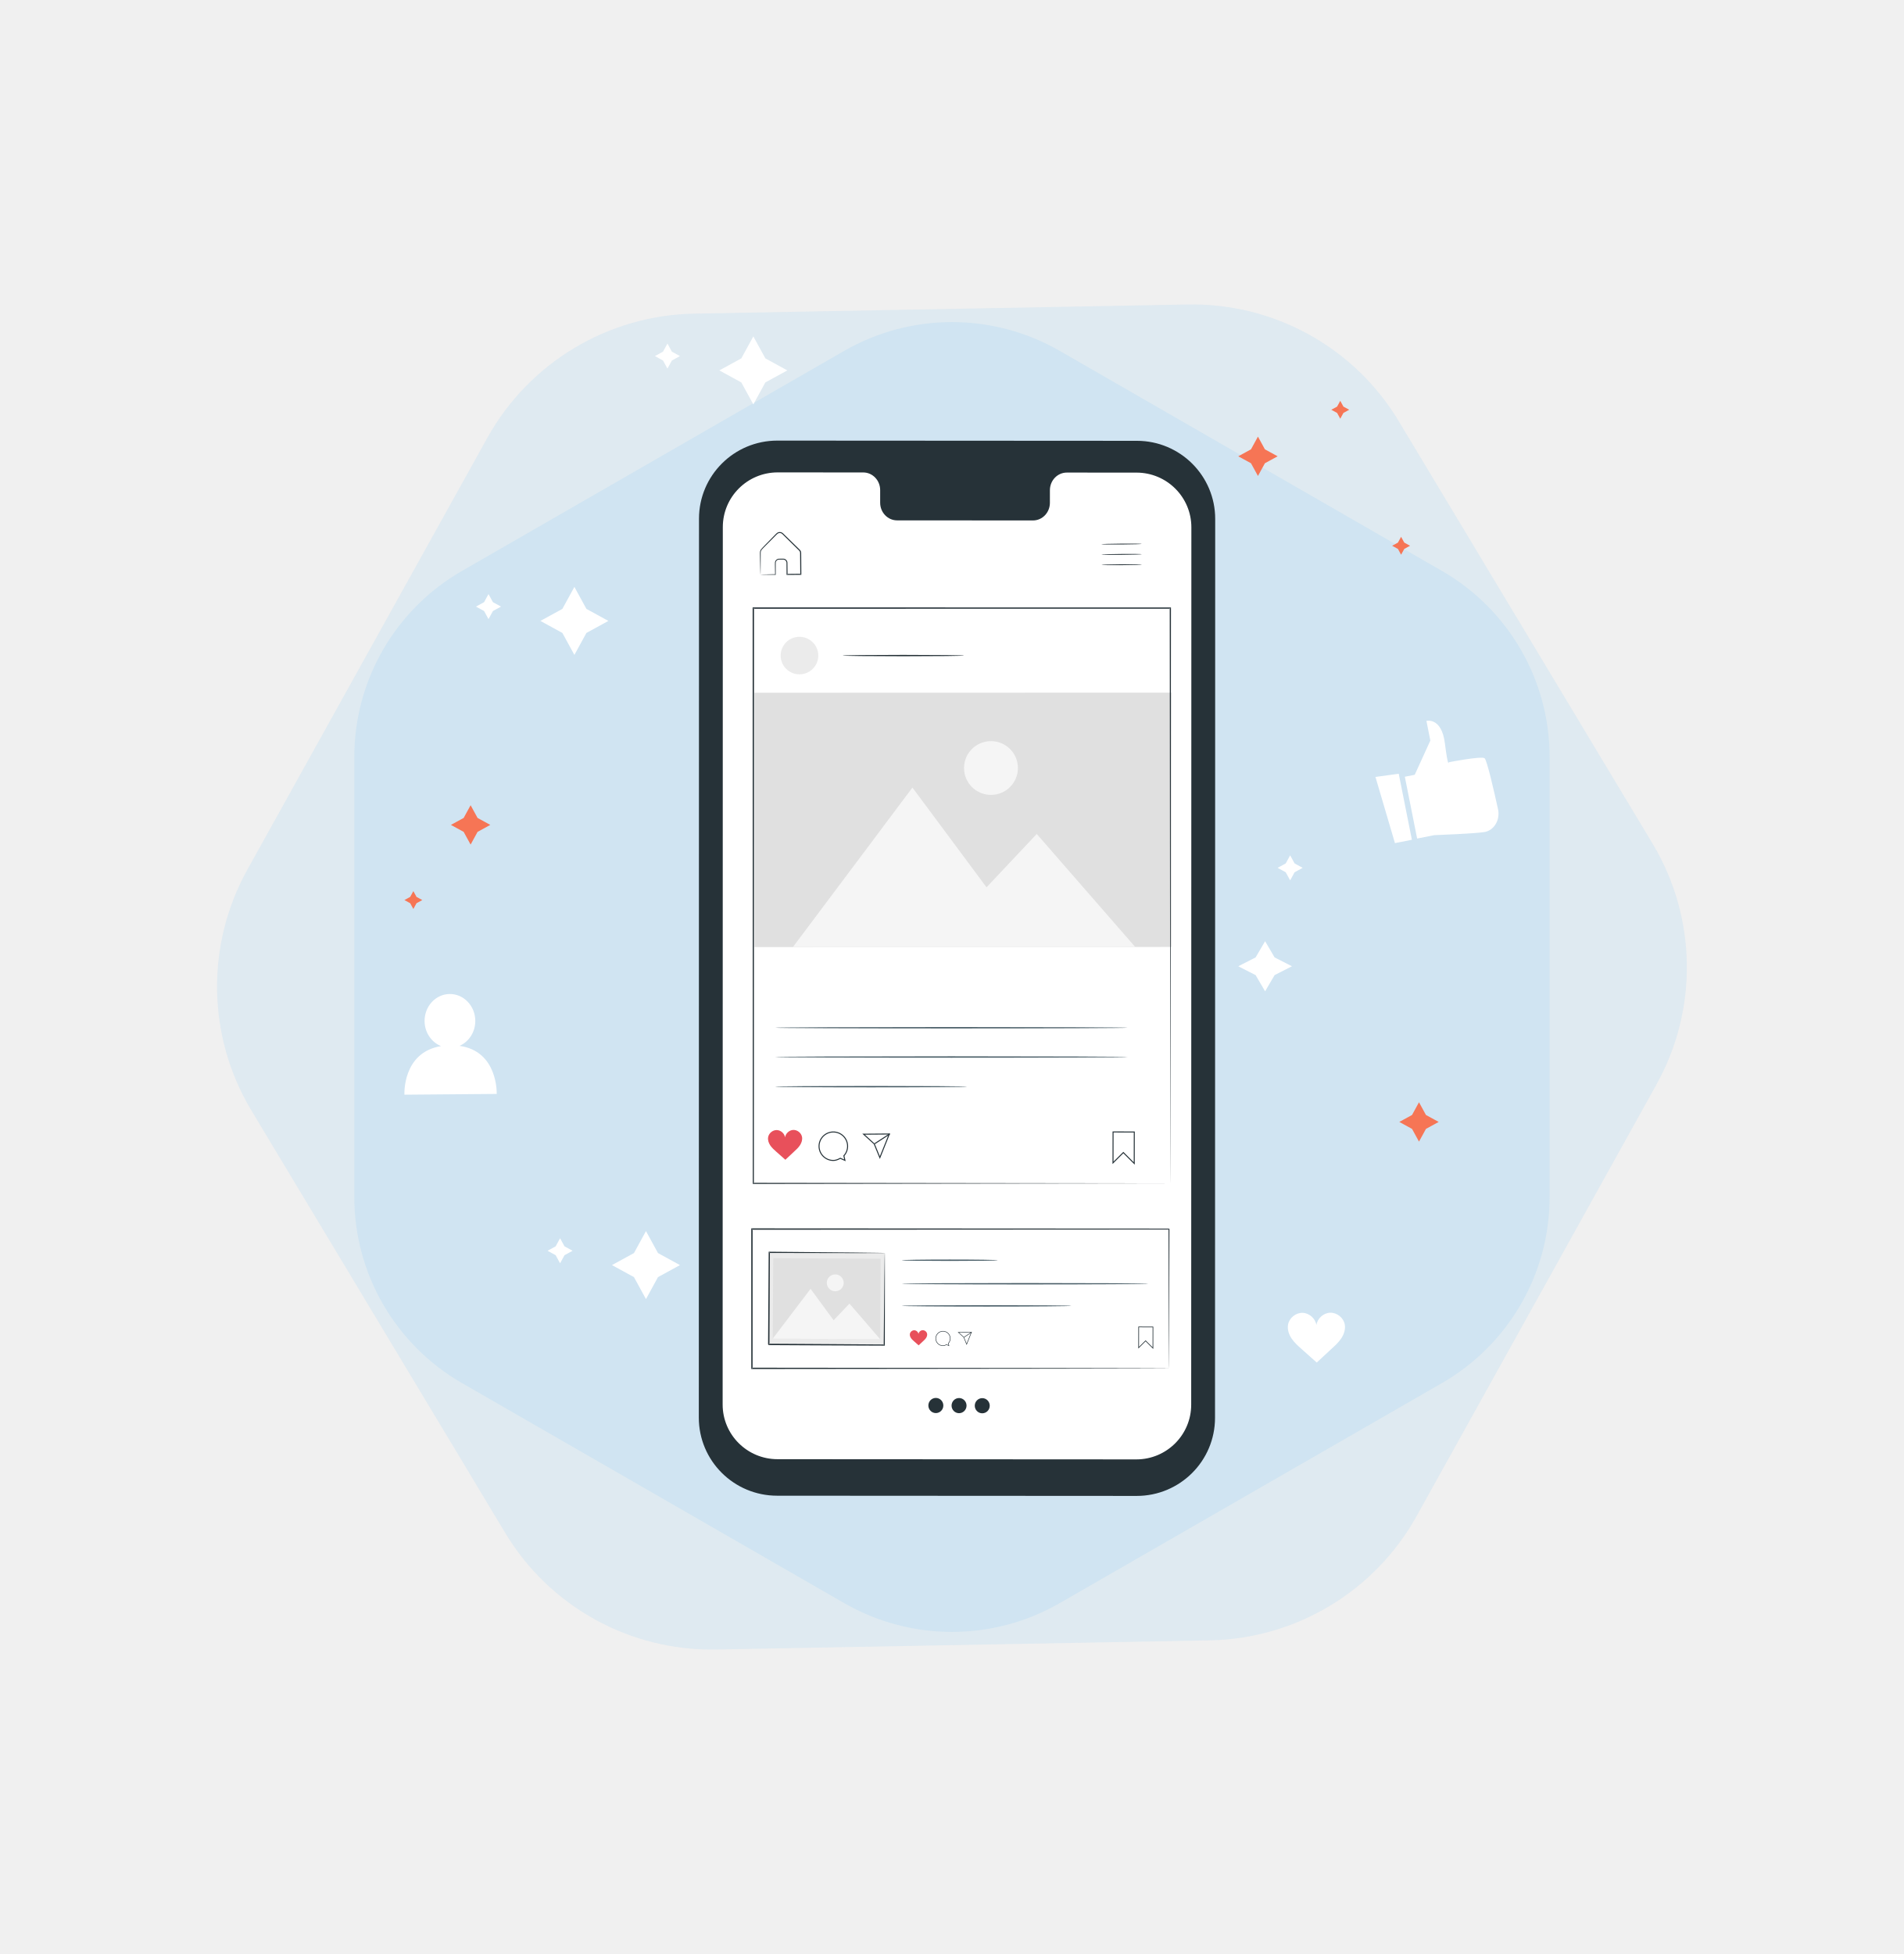
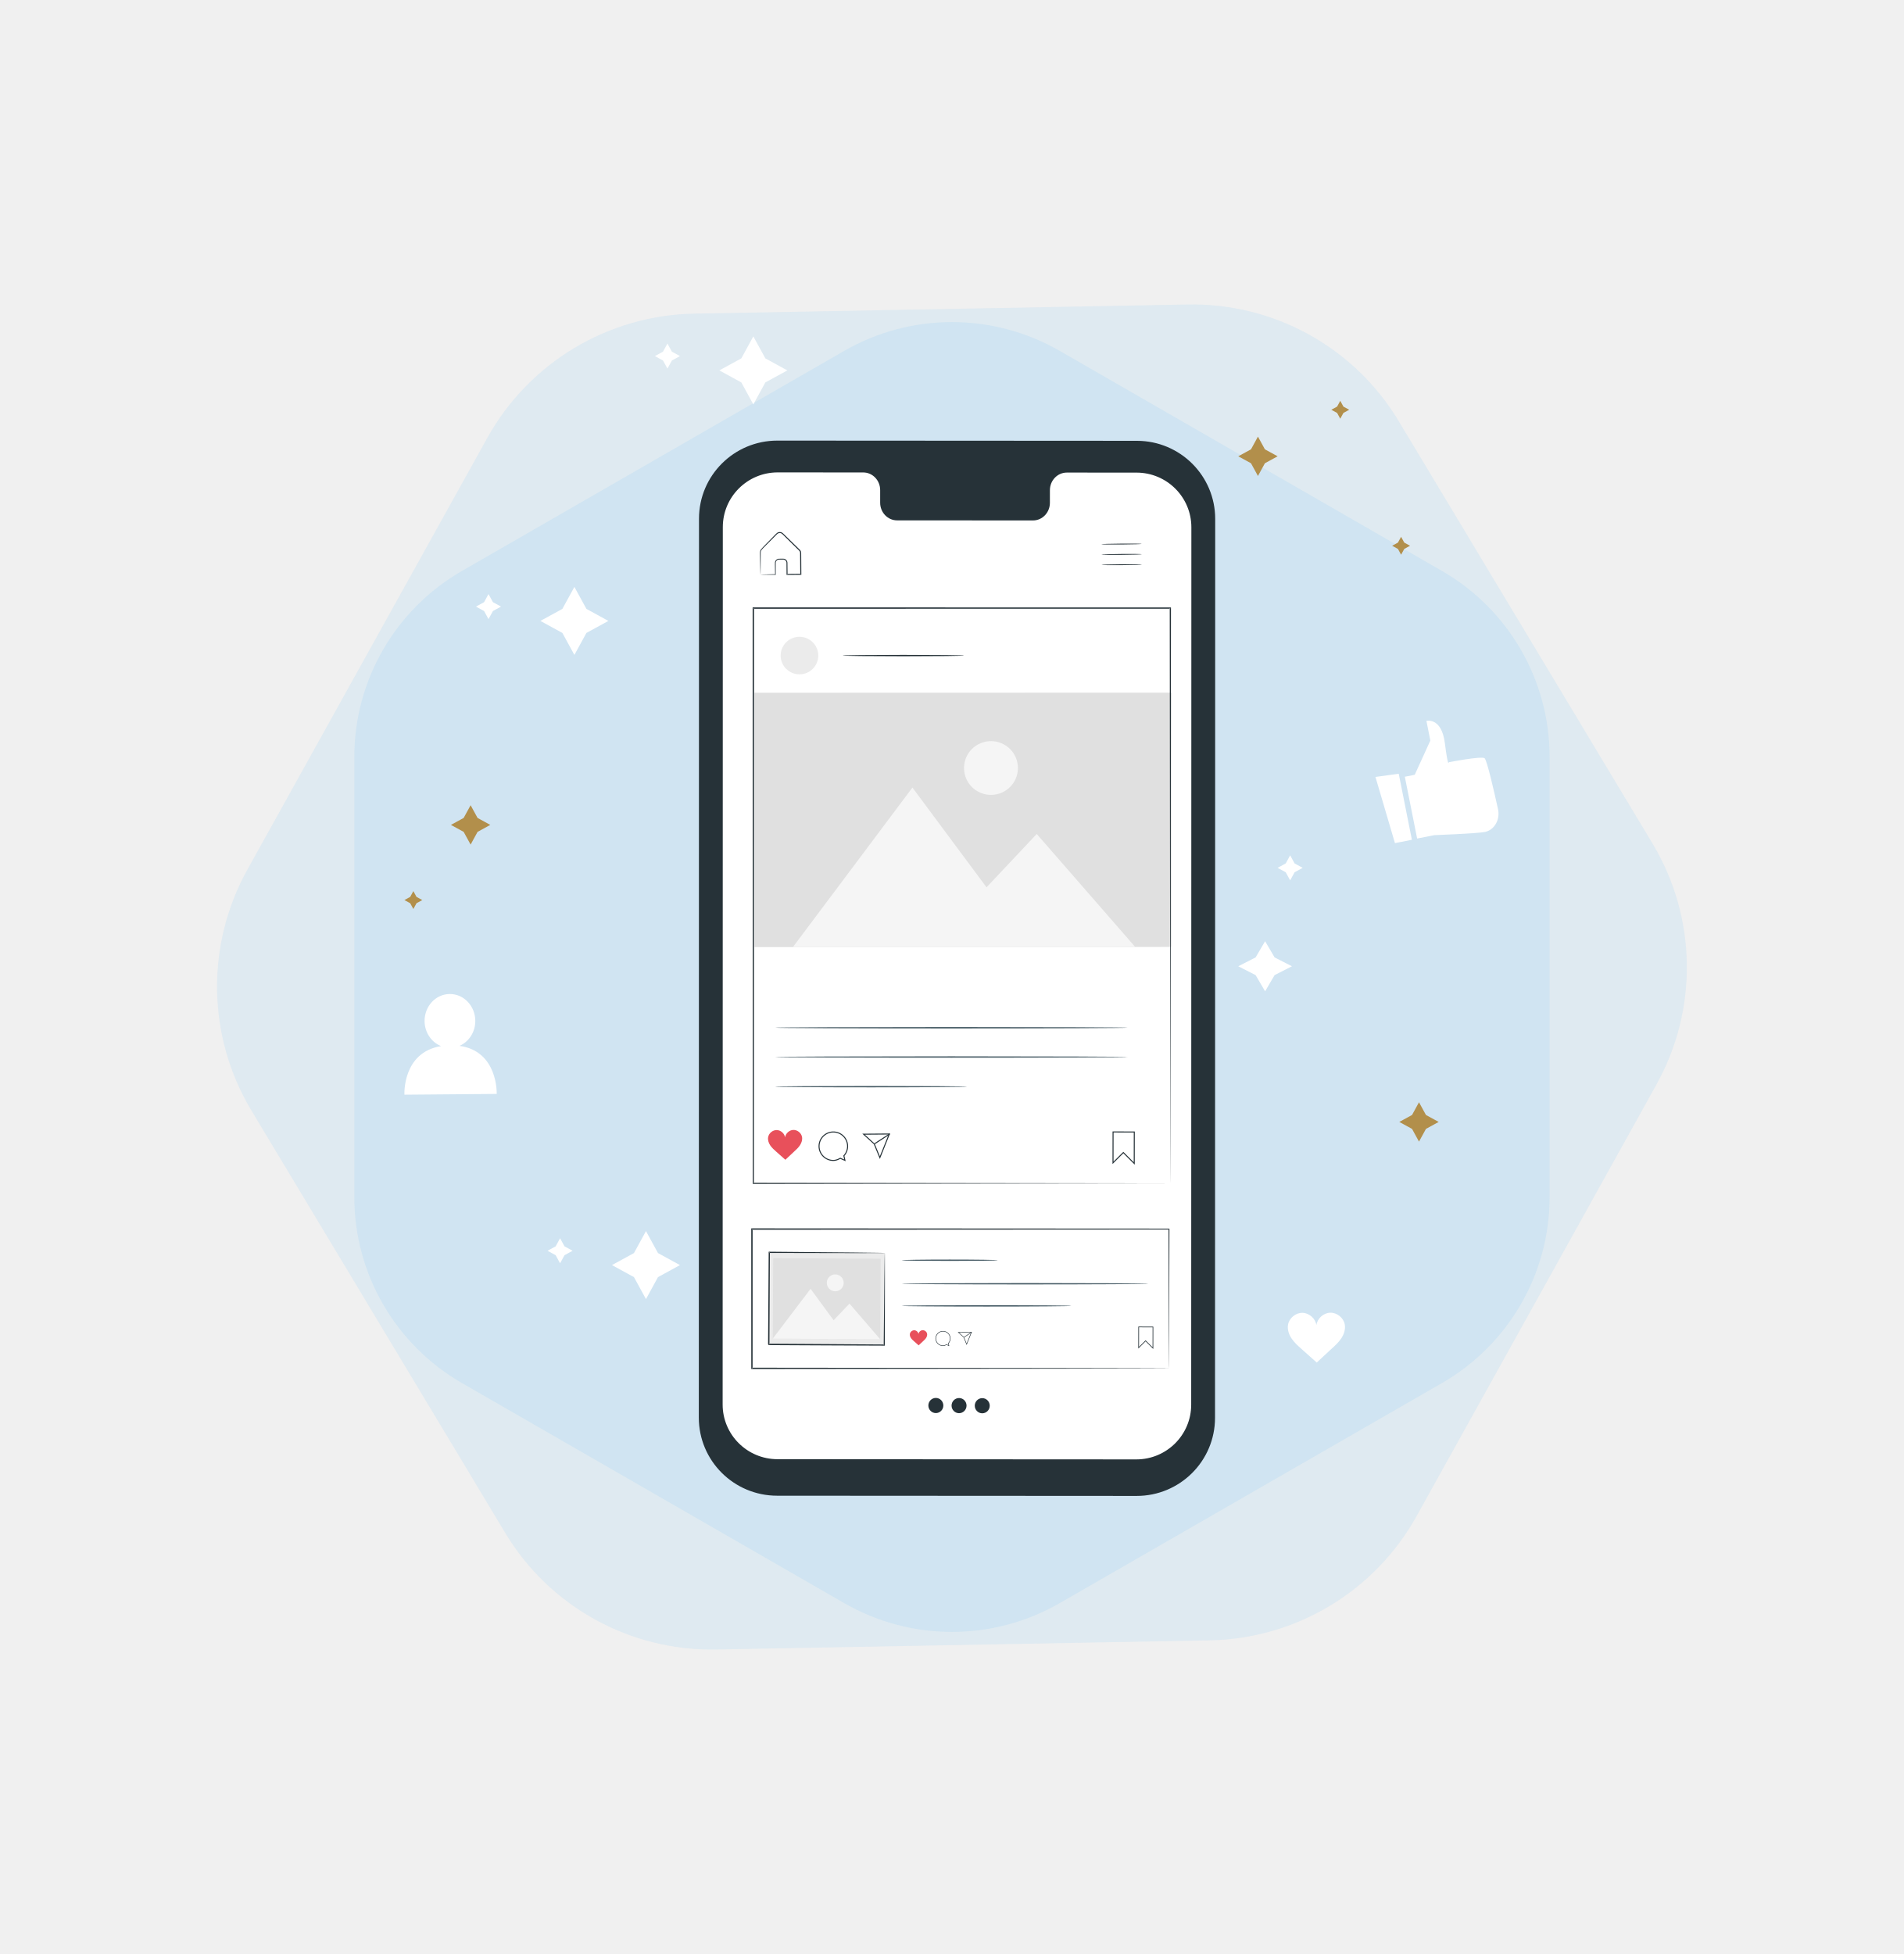
<svg xmlns="http://www.w3.org/2000/svg" width="532" height="546" viewBox="0 0 532 546">
  <g fill="none" fill-rule="evenodd">
    <path fill="#5EB9F5" fill-rule="nonzero" d="M70.238 310.277l70.944 118.07c12.376 20.599 34.83 33.013 58.9 32.568l137.96-2.556c24.072-.446 46.104-13.684 57.798-34.728l67.025-120.612c11.694-21.044 11.274-46.698-1.103-67.296l-70.944-118.07c-12.376-20.599-34.83-33.013-58.9-32.568l-137.96 2.556c-24.072.446-46.104 13.684-57.798 34.728L69.135 242.981c-11.694 21.044-11.274 46.698 1.103 67.296z" opacity=".121" />
    <path fill="#5EB9F5" fill-rule="nonzero" d="M99 211.519V334.48c0 21.452 11.477 41.275 30.109 52l106.782 61.474c18.632 10.727 41.586 10.727 60.218 0l106.782-61.473c18.632-10.726 30.109-30.549 30.109-52V211.518c0-21.452-11.477-41.275-30.109-52L296.11 98.044c-18.632-10.727-41.586-10.727-60.218 0L129.11 159.518C110.477 170.244 99 190.067 99 211.518z" opacity=".121" />
    <g>
      <path fill="#FFF" d="M97.5 0L94.141 6.141 88 9.501 94.141 12.859 97.5 19 100.859 12.859 107 9.501 100.859 6.141zM240.5 169L243.152 173.526 248 176 243.152 178.475 240.5 183 237.848 178.475 233 176 237.848 173.526zM247.5 145L248.738 147.262 251 148.5 248.738 149.738 247.5 152 246.263 149.738 244 148.5 246.263 147.262zM73.5 2L74.737 4.262 77 5.5 74.737 6.737 73.5 9 72.263 6.737 70 5.5 72.263 4.262zM47.5 70L44.141 76.141 38 79.501 44.141 82.859 47.5 89 50.859 82.859 57 79.501 50.859 76.141zM23.5 72L24.737 74.262 27 75.5 24.737 76.737 23.5 79 22.263 76.737 20 75.5 22.263 74.262zM67.5 250L64.141 256.141 58 259.501 64.141 262.859 67.5 269 70.859 262.859 77 259.501 70.859 256.141zM43.5 252L44.737 254.262 47 255.5 44.737 256.737 43.5 259 42.263 256.737 40 255.5 42.263 254.262z" transform="translate(113 94)" />
      <g fill="#FFF">
        <path d="M15.397 91.242c2.608-1.13 4.437-3.847 4.412-7.022-.038-4.157-3.24-7.502-7.154-7.47-3.913.033-7.056 3.43-7.019 7.588.029 3.203 1.942 5.906 4.606 6.97C-.64 93.086.007 104.886.007 104.886l25.787-.214s.434-11.943-10.397-13.43M262.749 169.034c-.366-1.849-2.196-3.294-4.084-3.225-1.873.066-3.578 1.612-3.832 3.46-.271-1.845-1.99-3.376-3.863-3.426-1.89-.052-3.707 1.41-4.055 3.26-.254 1.349.21 2.752.972 3.895.761 1.142 1.802 2.068 2.83 2.98 1.442 1.277 2.773 2.478 4.215 3.756 1.428-1.29 2.644-2.502 4.075-3.792 1.02-.921 2.053-1.856 2.804-3.005.751-1.15 1.203-2.557.938-3.903M279.543 16.043l2.764-.546 4.363-9.563-1.093-5.495s4.218-1.105 5.148 6.189c.93 7.295 1.11 5.355 1.11 5.355s9.075-1.757 9.984-1.12c.662.46 2.696 9.386 3.76 14.235.536 2.44-.52 5.017-2.69 6.048-.31.147-.628.26-.952.323-2.26.447-14.182.899-14.182.899l-4.774.943-3.438-17.268zM271.333 16.098L276.781 34.59 281.513 33.654 277.84 15.206z" transform="translate(113 94) translate(0 107)" />
      </g>
      <g>
        <path fill="#263238" d="M122.609 295l-100.47-.06C10.054 294.934.263 285.162.265 273.112l.05-251.175C.317 9.881 10.122.11 22.212.117l100.471.059c12.084.007 21.875 9.779 21.872 21.828l-.049 251.177c-.002 12.056-9.807 21.827-21.898 21.819" transform="translate(113 94) translate(82 29)" />
        <path fill="#FFF" d="M122.577 9.06L103.1 9.048c-2.613-.001-4.732 2.206-4.732 4.929l-.002 3.523c.001 2.724-2.118 4.93-4.73 4.928l-37.97-.022c-2.612-.001-4.73-2.21-4.728-4.933v-3.524c.001-2.724-2.117-4.933-4.73-4.934l-6.85-.004-17.05-.01C13.841 8.997 6.973 15.84 6.972 24.283l-.048 245.165c-.003 8.44 6.855 15.283 15.318 15.289l100.27.058c8.466.005 15.333-6.837 15.336-15.281l.048-245.166c.001-8.44-6.856-15.283-15.319-15.288" transform="translate(113 94) translate(82 29)" />
        <path fill="#263238" d="M124.045 28.977c0 .066-2.534.14-5.658.166-3.125.026-5.659-.007-5.66-.073 0-.065 2.532-.14 5.658-.166 3.125-.025 5.659.008 5.66.073M124.068 31.865c0 .065-2.533.14-5.657.165-3.126.026-5.659-.006-5.66-.072 0-.066 2.532-.14 5.658-.166 3.124-.026 5.658.006 5.66.073M124.092 34.752c.001.065-2.532.14-5.658.165-3.125.027-5.658-.006-5.658-.072 0-.066 2.531-.14 5.657-.166 3.124-.025 5.659.007 5.66.073M17.501 37.568c.006-.006.107-.012.297-.02l.825-.027 3.045-.072-.084.085-.036-2.202c.005-.41-.036-.795.005-1.268.082-.471.503-.887 1.021-.935.491-.01.923-.032 1.455-.008.549.067 1.016.593 1 1.173.01 1.027.023 2.1.036 3.212l-.142-.14 3.842-.038-.146.149-.043-4.774-.01-1.216c-.002-.374-.23-.625-.54-.904l-1.68-1.651-1.62-1.594-.785-.774c-.27-.259-.482-.527-.794-.591-.303-.081-.638-.017-.882.168-.232.195-.48.474-.715.701l-1.378 1.386c-.867.898-1.77 1.719-2.427 2.495-.277.428-.173.952-.193 1.429l-.003 1.35-.013 2.174-.017 1.39c-.005.322-.01.495-.018.502-.007.007-.015-.151-.026-.46l-.039-1.37c-.013-.626-.03-1.357-.05-2.192l-.025-1.376-.011-.753c-.002-.272.067-.553.212-.802.71-.868 1.558-1.637 2.432-2.561l1.368-1.397c.246-.241.448-.481.74-.733.308-.235.73-.32 1.115-.218.409.089.674.423.922.657l.789.77c.53.52 1.074 1.05 1.624 1.59l1.684 1.647c.134.142.297.263.429.463.124.19.195.417.2.646.005.404.008.812.012 1.222l.036 4.773.002.147h-.148c-1.323.01-2.608.018-3.842.026h-.14v-.14l-.018-3.21c.016-.464-.344-.872-.776-.93-.442-.024-.963-.009-1.393-.005-.413.034-.758.365-.828.745-.037.385-.01.834-.017 1.223V37.62h-.084l-3.096-.022-.806-.014c-.18-.005-.27-.01-.266-.015" transform="translate(113 94) translate(82 29)" />
        <path fill="#455A64" d="M83.779 229.141c0 .026-.375.05-1.053.074l-2.871.06c-2.424.034-5.772.055-9.471.055-3.7 0-7.049-.021-9.473-.055l-2.87-.06c-.678-.023-1.053-.048-1.053-.074 0-.026.375-.05 1.053-.074l2.87-.06c2.424-.034 5.774-.056 9.473-.056 3.699 0 7.047.022 9.47.056l2.872.06c.678.023 1.053.048 1.053.074M125.888 235.713c0 .105-15.425.19-34.448.19-19.03 0-34.452-.085-34.452-.19s15.422-.189 34.452-.189c19.023 0 34.448.084 34.448.19M104.357 241.896c0 .106-10.605.19-23.684.19-13.083 0-23.685-.084-23.685-.19 0-.104 10.602-.189 23.685-.189 13.079 0 23.684.085 23.684.19" transform="translate(113 94) translate(82 29)" />
        <path fill="#263238" d="M125.11 251.524l.067.067 1.885 1.886.008-5.593-3.8-.006-.009 5.485 1.849-1.839zm2.14 2.408l-2.14-2.14-2.039 2.026.01-6.129 4.178.006-.008 6.237zM68.481 249.054c-1.077.01-1.947.89-1.94 1.965.01 1.075.893 1.942 1.972 1.934.277-.003.584-.1.941-.296l.031-.018.557.247-.126-.545.025-.028c.333-.365.514-.835.51-1.325-.009-1.075-.892-1.942-1.97-1.934zm1.767 4.081l-.756-.336c-.365.197-.686.295-.979.297-1.157.01-2.105-.922-2.114-2.075-.01-1.154.924-2.101 2.08-2.11 1.158-.01 2.107.922 2.115 2.075.005.514-.18 1.008-.521 1.396l.175.753zM72.982 249.37l1.382 1.265.738 1.795 1.238-3.087-3.358.026zm2.122 3.441l-.866-2.106-1.624-1.476 3.938-.031-1.448 3.613z" transform="translate(113 94) translate(82 29)" />
        <path fill="#263238" d="M74.404 250.711L74.326 250.59 76.474 249.198 76.552 249.318z" transform="translate(113 94) translate(82 29)" />
        <path fill="#E8505B" d="M64.05 249.67c-.113-.561-.67-.999-1.243-.976-.568.022-1.083.494-1.159 1.055-.084-.56-.607-1.023-1.176-1.036-.573-.014-1.123.432-1.227.995-.075.41.067.835.3 1.182.232.345.549.626.862.902.438.387.844.75 1.283 1.136.432-.393.8-.763 1.232-1.156.308-.28.62-.566.848-.916.227-.35.362-.778.28-1.186" transform="translate(113 94) translate(82 29)" />
        <path fill="#263238" d="M131.638 259.354s-.009-.235-.013-.683l-.013-1.989-.031-7.671-.069-28.58.126.125-116.522.063h-.007l.19-.188-.007 38.923-.183-.183 83.38.085 24.342.051 6.531.024 1.693.011c.382.004.583.012.583.012s-.185.008-.56.011l-1.671.012-6.493.023-24.298.052-83.507.085h-.185v-.183l-.005-38.923v-.19h.197l116.522.065h.125v.125l-.068 28.655-.032 7.643-.012 1.967c-.004.44-.013.658-.013.658" transform="translate(113 94) translate(82 29)" />
        <path fill="#EBEBEB" d="M52.233 227.117L52.086 252.85 19.808 252.667 19.955 226.934z" transform="translate(113 94) translate(82 29)" />
        <path fill="#263238" d="M52.233 227.117c-.004.003-.059.006-.162.009l-.458.007-1.762.01-6.618.008c-5.677-.013-13.722-.029-23.28-.048l.171-.168-.126 25.73c.039.046-.355-.357-.183-.187h.131l.14.001.28.002.558.003 1.113.007 2.21.012 4.349.027 8.374.054c5.422.04 10.503.076 15.117.108l-.159.157.188-18.638.07-5.225.026-1.383c.008-.316.02-.486.02-.486s.012.148.015.452l.01 1.354.011 5.19-.024 18.738v.157h-.16l-15.116-.063-8.375-.041-4.349-.023c-.732-.004-1.47-.009-2.21-.012l-1.112-.006-.559-.004-.28-.001H19.875l-.035-.002h-.026c.166.17-.237-.23-.195-.193l.167-25.73v-.17l.17.002c9.602.09 17.685.163 23.39.216l6.579.083 1.728.03.439.012c.097.004.145.008.142.01" transform="translate(113 94) translate(82 29)" />
        <path fill="#E0E0E0" d="M20.93 251.053L50.941 251.223 51.068 228.73 21.058 228.56z" transform="translate(113 94) translate(82 29)" />
        <path fill="#F5F5F5" d="M20.93 251.053L31.492 237.132 37.934 245.915 42.365 241.264 50.941 251.223zM40.75 235.471c-.007 1.301-1.071 2.35-2.376 2.343-1.305-.008-2.357-1.068-2.35-2.37.008-1.301 1.072-2.35 2.377-2.343 1.305.008 2.357 1.069 2.35 2.37" transform="translate(113 94) translate(82 29)" />
        <path fill="#263238" d="M74.385 60.181c0 .014-.119.027-.345.038l-.988.036-3.635.06c-3.07.034-7.31.055-11.994.055-4.685 0-8.926-.02-11.996-.055l-3.635-.06-.988-.036c-.226-.011-.344-.024-.344-.038 0-.013.118-.026.344-.038l.988-.036 3.635-.06c3.07-.033 7.311-.054 11.996-.054 4.683 0 8.924.02 11.994.055l3.635.06.988.035c.226.012.345.025.345.038M118.89 198.858l.1.099 2.8 2.801.014-8.31-5.649-.01-.012 8.153 2.748-2.733zm3.18 3.578l-3.18-3.182-3.029 3.012.014-9.108 6.21.01-.014 9.268zM37.819 193.446c-2.122.016-3.834 1.751-3.817 3.866.017 2.116 1.757 3.823 3.878 3.807.545-.005 1.151-.196 1.853-.583l.062-.035 1.096.489-.249-1.075.05-.055c.656-.717 1.013-1.645 1.005-2.609-.017-2.116-1.757-3.822-3.878-3.805zm3.476 8.032l-1.487-.661c-.718.388-1.35.578-1.925.583-2.278.019-4.145-1.814-4.163-4.085-.019-2.27 1.819-4.133 4.097-4.152 2.277-.018 4.144 1.815 4.162 4.085.008 1.012-.356 1.984-1.028 2.748l.344 1.482zM46.678 194.065l2.722 2.492 1.452 3.533 2.435-6.077-6.61.052zm4.176 6.776l-1.703-4.147-3.197-2.905 7.752-.062-2.852 7.114z" transform="translate(113 94) translate(82 29)" />
        <path fill="#263238" d="M49.479 196.705L49.324 196.468 53.552 193.727 53.706 193.964z" transform="translate(113 94) translate(82 29)" />
        <path fill="#E8505B" d="M29.097 194.656c-.222-1.105-1.318-1.965-2.447-1.92-1.118.044-2.133.972-2.281 2.077-.166-1.102-1.196-2.014-2.315-2.04-1.129-.027-2.21.85-2.415 1.958-.15.807.131 1.645.589 2.327.457.682 1.081 1.232 1.698 1.776.863.76 1.66 1.476 2.524 2.236.851-.774 1.576-1.502 2.427-2.276.607-.552 1.222-1.114 1.668-1.803.446-.689.714-1.532.552-2.335" transform="translate(113 94) translate(82 29)" />
        <path fill="#EBEBEB" d="M33.648 60.181c0 2.896-2.354 5.244-5.257 5.244-2.905 0-5.26-2.348-5.26-5.244 0-2.895 2.355-5.243 5.26-5.243 2.903 0 5.257 2.348 5.257 5.243" transform="translate(113 94) translate(82 29)" />
        <path fill="#455A64" d="M120.086 172.356c0 .105-22.05.19-49.241.19-27.202 0-49.247-.085-49.247-.19s22.045-.19 49.247-.19c27.191 0 49.24.085 49.24.19M120.086 164.178c0 .104-22.05.19-49.241.19-27.202 0-49.247-.086-49.247-.19 0-.105 22.045-.19 49.247-.19 27.191 0 49.24.085 49.24.19M75.206 180.643c0 .105-12.001.19-26.802.19-14.807 0-26.805-.085-26.805-.19 0-.104 11.998-.19 26.805-.19 14.8 0 26.802.086 26.802.19" transform="translate(113 94) translate(82 29)" />
        <path fill="#263238" d="M68.591 269.746c-.005 1.169-.947 2.112-2.101 2.107-1.156-.005-2.089-.958-2.084-2.126.005-1.17.946-2.114 2.102-2.108 1.155.005 2.087.957 2.083 2.127M75.075 269.775c-.006 1.169-.947 2.113-2.102 2.107-1.155-.004-2.088-.956-2.083-2.126.005-1.169.946-2.113 2.102-2.107 1.155.005 2.087.957 2.083 2.126M81.558 269.805c-.005 1.168-.946 2.113-2.102 2.107-1.155-.004-2.088-.957-2.083-2.127.005-1.169.946-2.112 2.102-2.107 1.155.005 2.088.958 2.083 2.127" transform="translate(113 94) translate(82 29)" />
        <path fill="#E0E0E0" d="M15.817 141.64L132.347 141.605 132.326 70.542 15.797 70.575z" transform="translate(113 94) translate(82 29)" />
        <path fill="#F5F5F5" d="M26.564 141.635L59.956 97.068 80.658 124.939 94.689 110.032 122.206 141.608zM89.432 91.6c0 4.148-3.37 7.51-7.528 7.512-4.16.001-7.532-3.36-7.534-7.507 0-4.148 3.37-7.511 7.529-7.512 4.16 0 7.532 3.36 7.533 7.507" transform="translate(113 94) translate(82 29)" />
        <path fill="#263238" d="M132.023 207.667l-.172-160.752.172.171-116.516.018h-.013l.19-.19-.037 160.753-.153-.153 116.529.153-116.53.155h-.154v-.155l-.035-160.752v-.19h.203l116.516.018h.172v.172l-.086 116.09-.045 32.953-.022 8.722-.01 2.237c-.003.5-.01.75-.01.75" transform="translate(113 94) translate(82 29)" />
      </g>
-       <path fill="#F67555" d="M261.5 18L262.384 19.616 264 20.5 262.384 21.384 261.5 23 260.616 21.384 259 20.5 260.616 19.616zM278.5 56L279.384 57.616 281 58.5 279.384 59.384 278.5 61 277.616 59.384 276 58.5 277.616 57.616zM1.617 156.617L0 157.5 1.617 158.383 2.5 160 3.383 158.383 5 157.5 3.383 156.617 2.5 155zM238.5 28L240.444 31.556 244 33.5 240.444 35.444 238.5 39 236.556 35.444 233 33.5 236.556 31.556zM18.5 131L20.444 134.556 24 136.5 20.444 138.444 18.5 142 16.556 138.444 13 136.5 16.556 134.556zM283.5 214L285.445 217.556 289 219.499 285.445 221.444 283.5 225 281.556 221.444 278 219.499 281.556 217.556z" transform="translate(113 94)" />
+       <path fill="#B28F4B" d="M261.5 18L262.384 19.616 264 20.5 262.384 21.384 261.5 23 260.616 21.384 259 20.5 260.616 19.616zM278.5 56L279.384 57.616 281 58.5 279.384 59.384 278.5 61 277.616 59.384 276 58.5 277.616 57.616zM1.617 156.617L0 157.5 1.617 158.383 2.5 160 3.383 158.383 5 157.5 3.383 156.617 2.5 155zM238.5 28L240.444 31.556 244 33.5 240.444 35.444 238.5 39 236.556 35.444 233 33.5 236.556 31.556zM18.5 131L20.444 134.556 24 136.5 20.444 138.444 18.5 142 16.556 138.444 13 136.5 16.556 134.556zM283.5 214L285.445 217.556 289 219.499 285.445 221.444 283.5 225 281.556 221.444 278 219.499 281.556 217.556z" transform="translate(113 94)" />
    </g>
  </g>
</svg>
